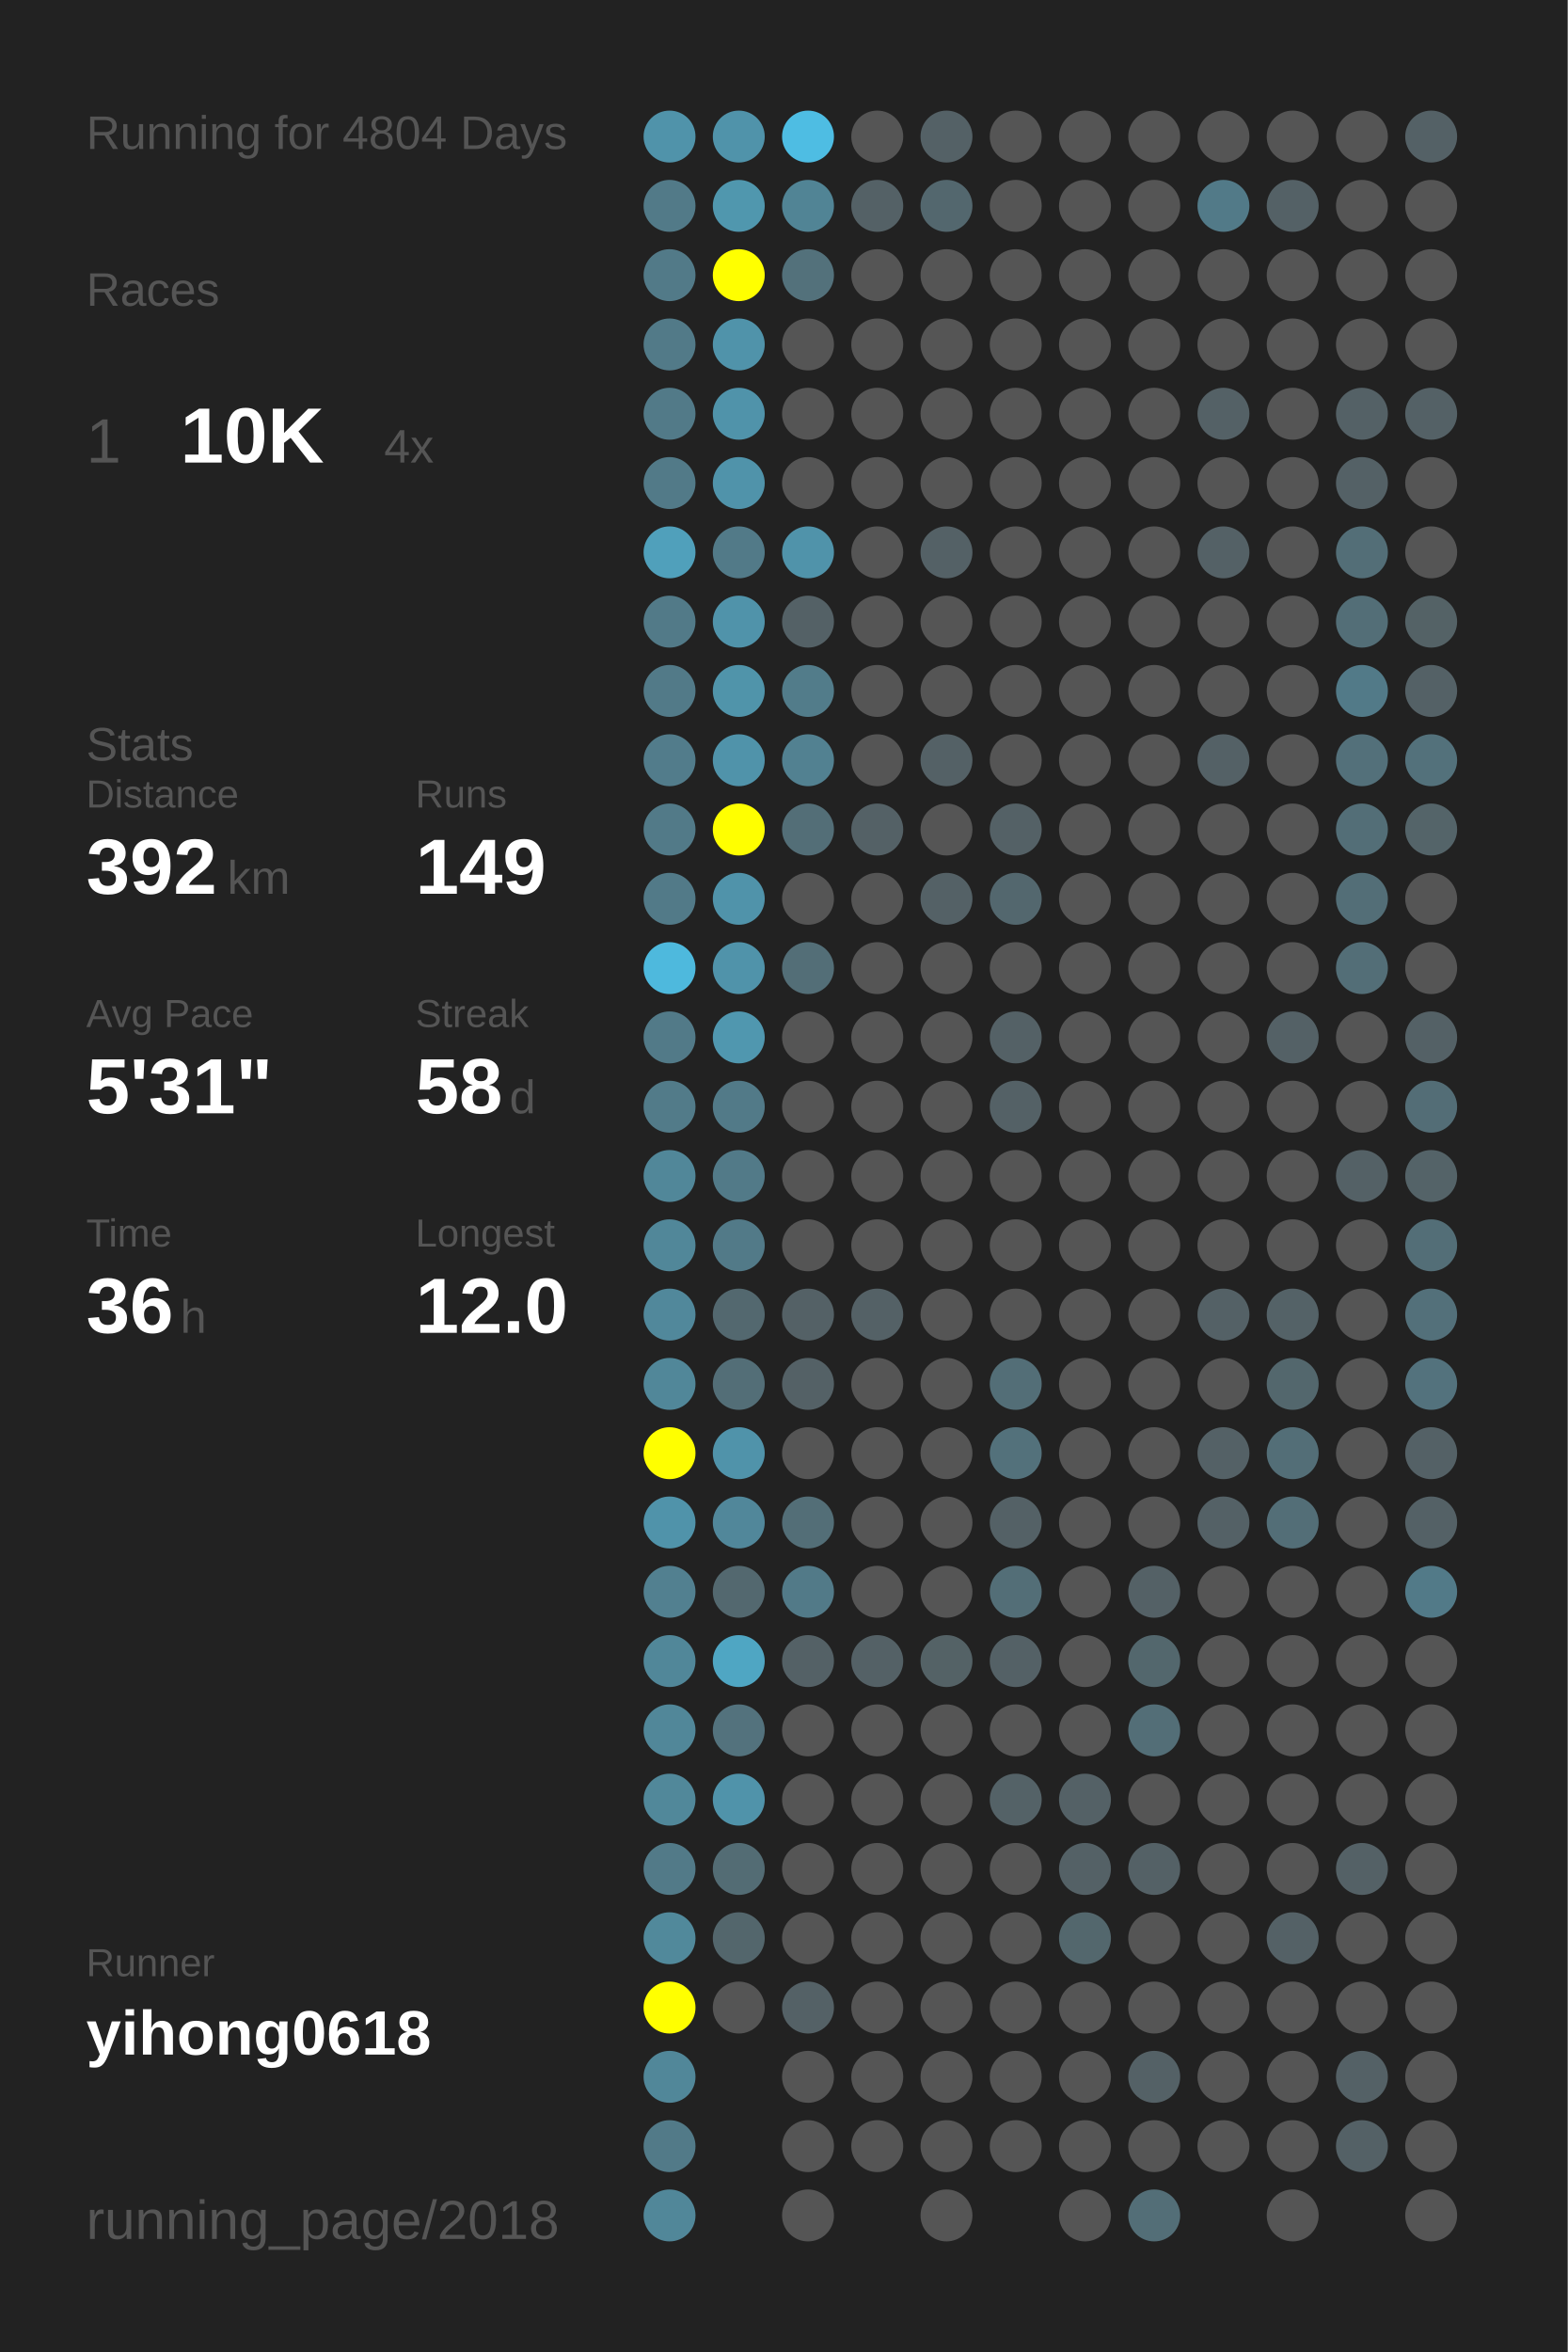
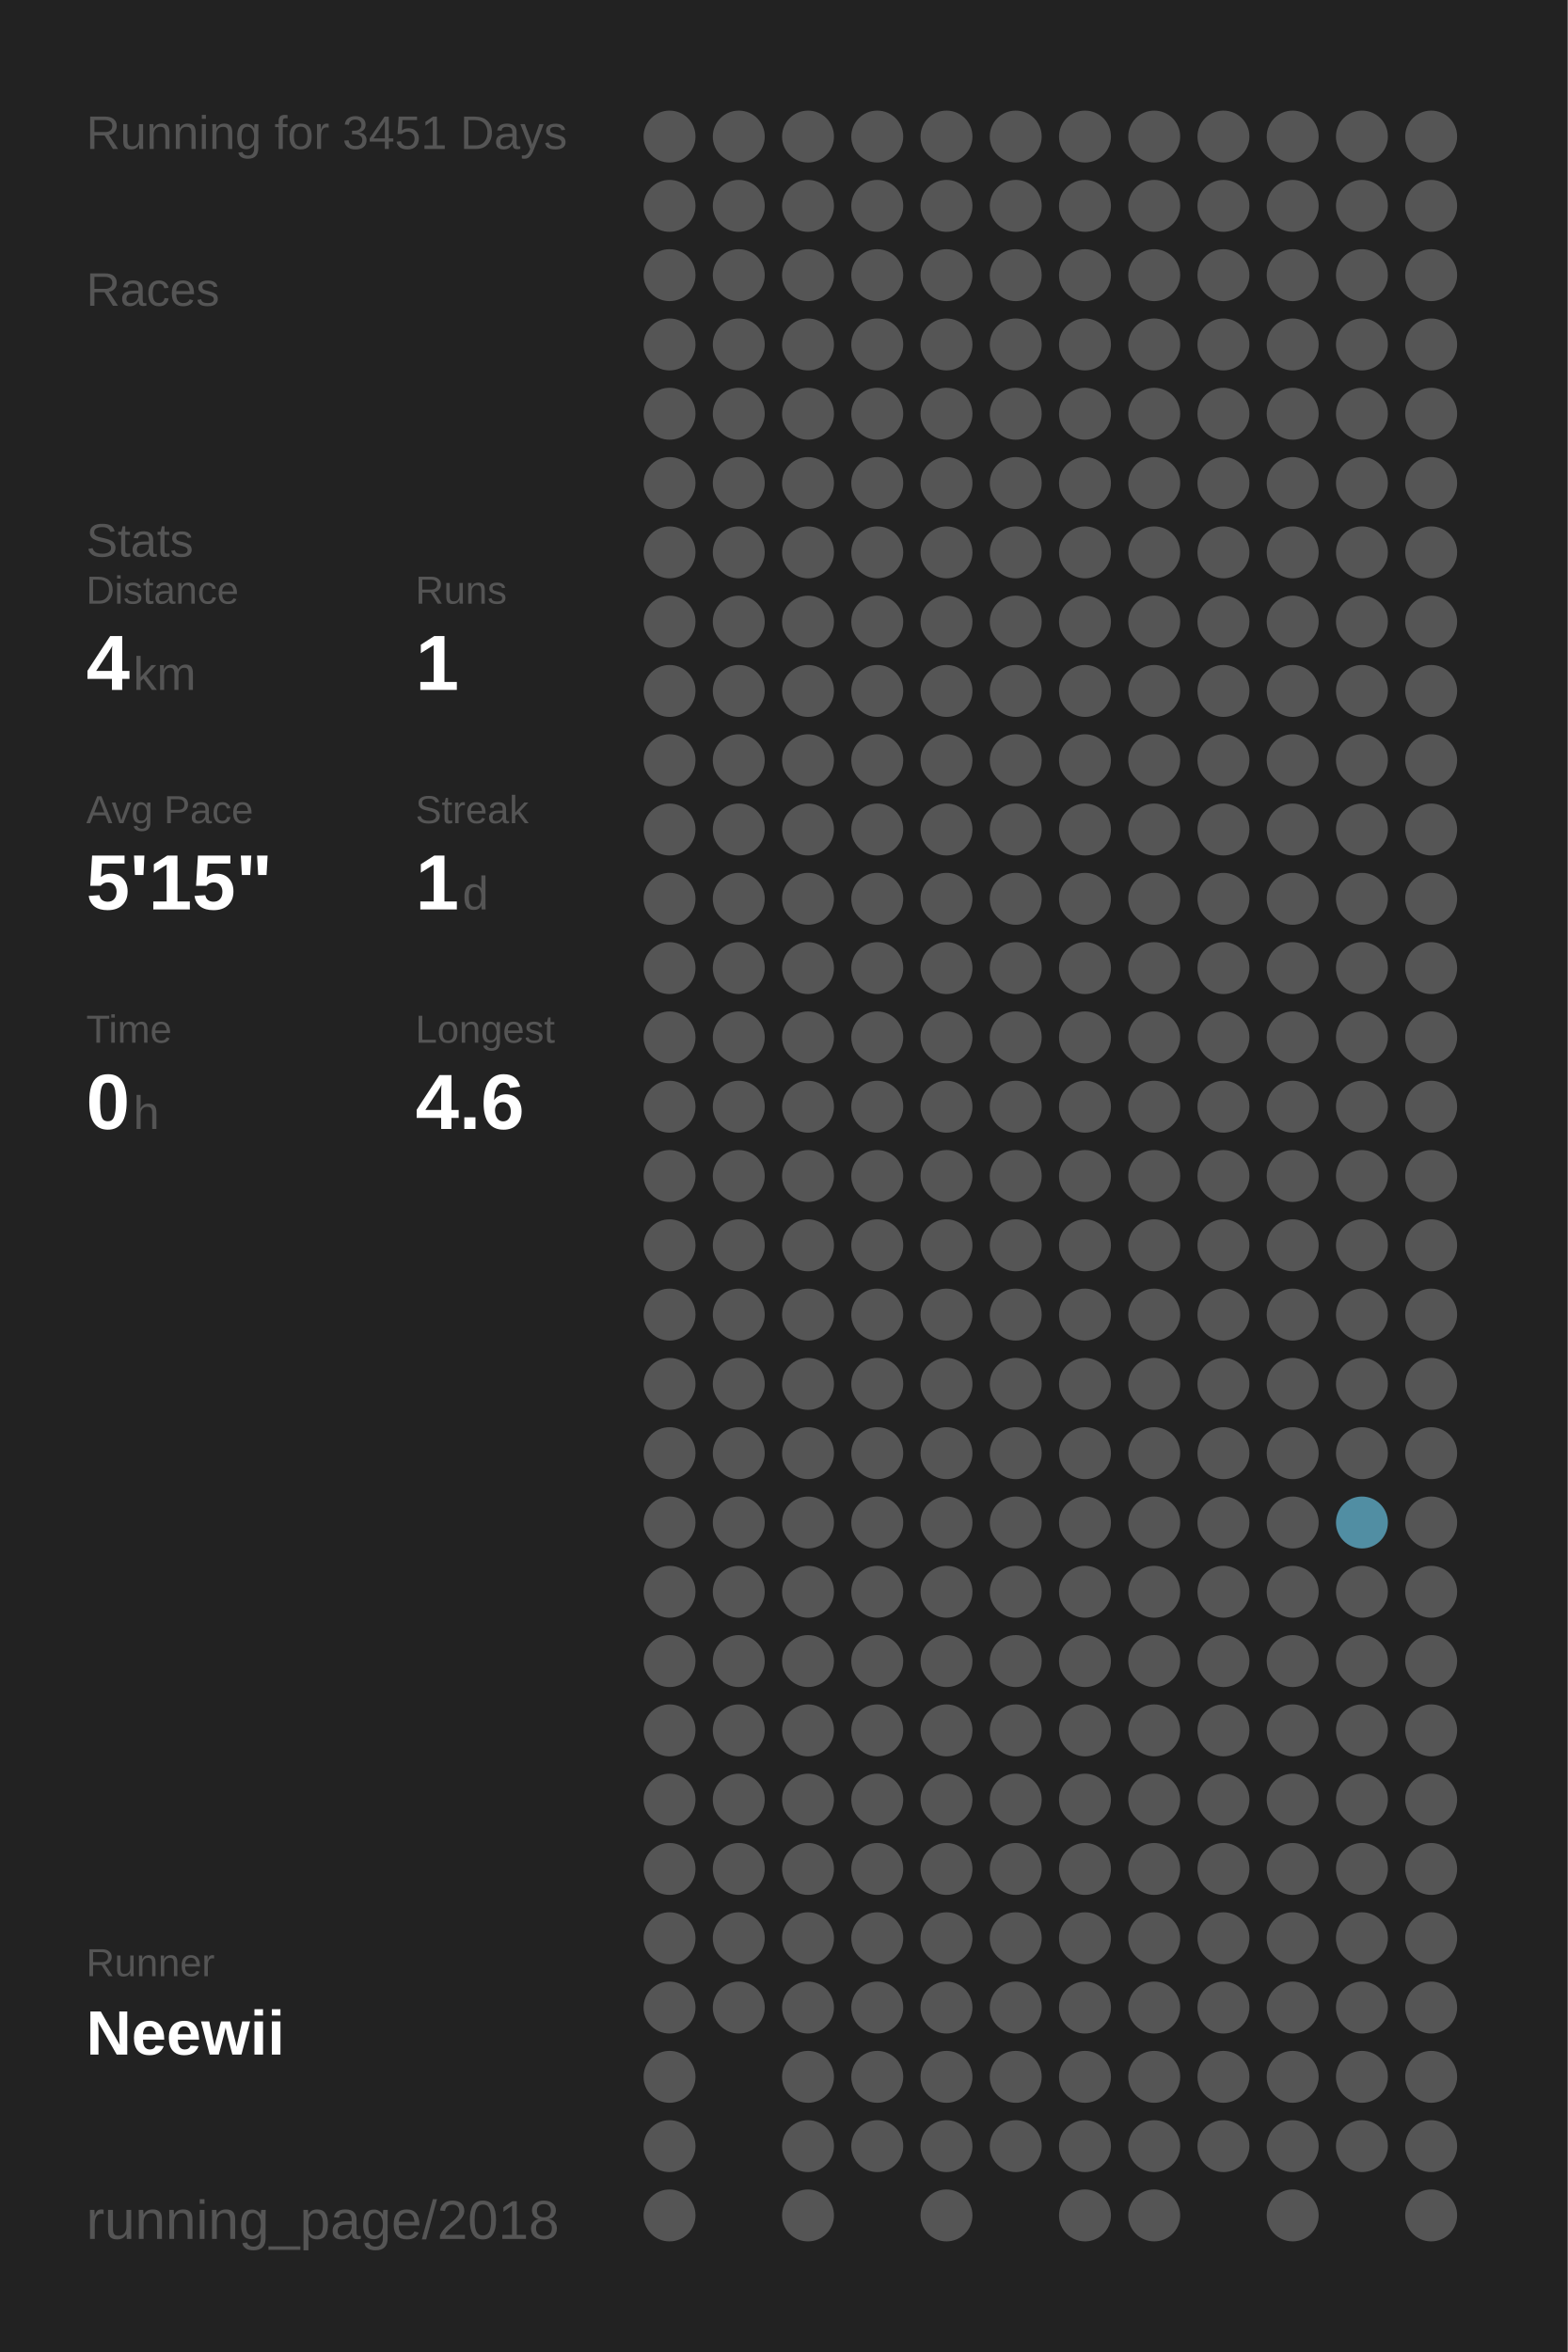
<svg xmlns="http://www.w3.org/2000/svg" baseProfile="full" height="300mm" version="1.1" viewBox="0,0,200,300" width="200mm">
  <defs />
  <rect fill="#222222" height="300" width="200" x="0" y="0" />
-   <text fill="#555555" style="font-size:6px; font-family:Arial;" x="11" y="19">Running for 4804 Days</text>
+   <text fill="#555555" style="font-size:6px; font-family:Arial;" x="11" y="19">Running for 3451 Days</text>
  <text fill="#555555" style="font-size:6px; font-family:Arial;" x="11" y="39">Races</text>
-   <text fill="#555555" style="font-size:8px; font-family:Arial;" x="11" y="59">1</text>
-   <text fill="#FFFFFF" style="font-size:10px; font-family:Arial; font-weight:bold;" x="23" y="59">10K</text>
-   <text fill="#555555" style="font-size:6px; font-family:Arial;" x="49" y="59">4x</text>
-   <text fill="#555555" style="font-size:6px; font-family:Arial;" x="11" y="97">Stats</text>
-   <text fill="#555555" style="font-size:5px; font-family:Arial;" x="11" y="103">Distance</text>
-   <text fill="#FFFFFF" style="font-size:10px; font-family:Arial; font-weight:bold;" x="11" y="114">392</text>
-   <text fill="#555555" style="font-size:6px; font-family:Arial;" x="29" y="114">km</text>
-   <text fill="#555555" style="font-size:5px; font-family:Arial;" x="53" y="103">Runs</text>
-   <text fill="#FFFFFF" style="font-size:10px; font-family:Arial; font-weight:bold;" x="53" y="114">149</text>
-   <text fill="#555555" style="font-size:5px; font-family:Arial;" x="11" y="131">Avg Pace</text>
-   <text fill="#FFFFFF" style="font-size:10px; font-family:Arial; font-weight:bold;" x="11" y="142">5'31"</text>
-   <text fill="#555555" style="font-size:5px; font-family:Arial;" x="53" y="131">Streak</text>
-   <text fill="#FFFFFF" style="font-size:10px; font-family:Arial; font-weight:bold;" x="53" y="142">58</text>
-   <text fill="#555555" style="font-size:6px; font-family:Arial;" x="65" y="142">d</text>
-   <text fill="#555555" style="font-size:5px; font-family:Arial;" x="11" y="159">Time</text>
-   <text fill="#FFFFFF" style="font-size:10px; font-family:Arial; font-weight:bold;" x="11" y="170">36</text>
-   <text fill="#555555" style="font-size:6px; font-family:Arial;" x="23" y="170">h</text>
-   <text fill="#555555" style="font-size:5px; font-family:Arial;" x="53" y="159">Longest</text>
-   <text fill="#FFFFFF" style="font-size:10px; font-family:Arial; font-weight:bold;" x="53" y="170">12.0</text>
+   <text fill="#555555" style="font-size:6px; font-family:Arial;" x="11" y="71">Stats</text>
+   <text fill="#555555" style="font-size:5px; font-family:Arial;" x="11" y="77">Distance</text>
+   <text fill="#FFFFFF" style="font-size:10px; font-family:Arial; font-weight:bold;" x="11" y="88">4</text>
+   <text fill="#555555" style="font-size:6px; font-family:Arial;" x="17" y="88">km</text>
+   <text fill="#555555" style="font-size:5px; font-family:Arial;" x="53" y="77">Runs</text>
+   <text fill="#FFFFFF" style="font-size:10px; font-family:Arial; font-weight:bold;" x="53" y="88">1</text>
+   <text fill="#555555" style="font-size:5px; font-family:Arial;" x="11" y="105">Avg Pace</text>
+   <text fill="#FFFFFF" style="font-size:10px; font-family:Arial; font-weight:bold;" x="11" y="116">5'15"</text>
+   <text fill="#555555" style="font-size:5px; font-family:Arial;" x="53" y="105">Streak</text>
+   <text fill="#FFFFFF" style="font-size:10px; font-family:Arial; font-weight:bold;" x="53" y="116">1</text>
+   <text fill="#555555" style="font-size:6px; font-family:Arial;" x="59" y="116">d</text>
+   <text fill="#555555" style="font-size:5px; font-family:Arial;" x="11" y="133">Time</text>
+   <text fill="#FFFFFF" style="font-size:10px; font-family:Arial; font-weight:bold;" x="11" y="144">0</text>
+   <text fill="#555555" style="font-size:6px; font-family:Arial;" x="17" y="144">h</text>
+   <text fill="#555555" style="font-size:5px; font-family:Arial;" x="53" y="133">Longest</text>
+   <text fill="#FFFFFF" style="font-size:10px; font-family:Arial; font-weight:bold;" x="53" y="144">4.6</text>
  <text fill="#555555" style="font-size:5px; font-family:Arial;" x="11" y="252.065">Runner</text>
-   <text fill="#FFFFFF" style="font-size:8px; font-family:Arial; font-weight:bold;" x="11" y="262.065">yihong0618</text>
+   <text fill="#FFFFFF" style="font-size:8px; font-family:Arial; font-weight:bold;" x="11" y="262.065">Neewii</text>
  <text fill="#555555" style="font-size:7px; font-family:Arial;" x="11" y="285.581">running_page/2018</text>
-   <circle cx="85.417" cy="17.419" fill="#5093aa" r="3.312" />
-   <circle cx="85.417" cy="26.258" fill="#527a88" r="3.312" />
-   <circle cx="85.417" cy="35.097" fill="#527a88" r="3.312" />
-   <circle cx="85.417" cy="43.935" fill="#527a88" r="3.312" />
-   <circle cx="85.417" cy="52.774" fill="#527a88" r="3.312" />
-   <circle cx="85.417" cy="61.613" fill="#527a88" r="3.312" />
-   <circle cx="85.417" cy="70.452" fill="#50a0bb" r="3.312" />
-   <circle cx="85.417" cy="79.29" fill="#527a88" r="3.312" />
-   <circle cx="85.417" cy="88.129" fill="#527a88" r="3.312" />
-   <circle cx="85.417" cy="96.968" fill="#527c8b" r="3.312" />
-   <circle cx="85.417" cy="105.806" fill="#527a88" r="3.312" />
-   <circle cx="85.417" cy="114.645" fill="#527a88" r="3.312" />
-   <circle cx="85.417" cy="123.484" fill="#4eb9dd" r="3.312" />
-   <circle cx="85.417" cy="132.323" fill="#527a88" r="3.312" />
-   <circle cx="85.417" cy="141.161" fill="#527b89" r="3.312" />
-   <circle cx="85.417" cy="150" fill="#518799" r="3.312" />
-   <circle cx="85.417" cy="158.839" fill="#518799" r="3.312" />
-   <circle cx="85.417" cy="167.677" fill="#51889b" r="3.312" />
-   <circle cx="85.417" cy="176.516" fill="#518799" r="3.312" />
-   <circle cx="85.417" cy="185.355" fill="#FFFF00" r="3.312" />
-   <circle cx="85.417" cy="194.194" fill="#5093aa" r="3.312" />
-   <circle cx="85.417" cy="203.032" fill="#528090" r="3.312" />
-   <circle cx="85.417" cy="211.871" fill="#518799" r="3.312" />
-   <circle cx="85.417" cy="220.71" fill="#518799" r="3.312" />
-   <circle cx="85.417" cy="229.548" fill="#51889a" r="3.312" />
-   <circle cx="85.417" cy="238.387" fill="#527a88" r="3.312" />
-   <circle cx="85.417" cy="247.226" fill="#51899b" r="3.312" />
-   <circle cx="85.417" cy="256.065" fill="#FFFF00" r="3.312" />
-   <circle cx="85.417" cy="264.903" fill="#518799" r="3.312" />
-   <circle cx="85.417" cy="273.742" fill="#527a88" r="3.312" />
-   <circle cx="85.417" cy="282.581" fill="#518799" r="3.312" />
-   <circle cx="94.25" cy="17.419" fill="#5093aa" r="3.312" />
-   <circle cx="94.25" cy="26.258" fill="#5097ae" r="3.312" />
-   <circle cx="94.25" cy="35.097" fill="#FFFF00" r="3.312" />
-   <circle cx="94.25" cy="43.935" fill="#5093aa" r="3.312" />
-   <circle cx="94.25" cy="52.774" fill="#5093aa" r="3.312" />
-   <circle cx="94.25" cy="61.613" fill="#5093aa" r="3.312" />
-   <circle cx="94.25" cy="70.452" fill="#527a88" r="3.312" />
-   <circle cx="94.25" cy="79.29" fill="#5093aa" r="3.312" />
-   <circle cx="94.25" cy="88.129" fill="#5094aa" r="3.312" />
-   <circle cx="94.25" cy="96.968" fill="#5093aa" r="3.312" />
-   <circle cx="94.25" cy="105.806" fill="#FFFF00" r="3.312" />
-   <circle cx="94.25" cy="114.645" fill="#5093aa" r="3.312" />
-   <circle cx="94.25" cy="123.484" fill="#5093aa" r="3.312" />
-   <circle cx="94.25" cy="132.323" fill="#5097af" r="3.312" />
-   <circle cx="94.25" cy="141.161" fill="#527a88" r="3.312" />
-   <circle cx="94.25" cy="150" fill="#527a88" r="3.312" />
-   <circle cx="94.25" cy="158.839" fill="#527a88" r="3.312" />
-   <circle cx="94.25" cy="167.677" fill="#53686f" r="3.312" />
-   <circle cx="94.25" cy="176.516" fill="#536e77" r="3.312" />
-   <circle cx="94.25" cy="185.355" fill="#5093aa" r="3.312" />
-   <circle cx="94.25" cy="194.194" fill="#51879a" r="3.312" />
-   <circle cx="94.25" cy="203.032" fill="#53686f" r="3.312" />
-   <circle cx="94.25" cy="211.871" fill="#4fa6c3" r="3.312" />
-   <circle cx="94.25" cy="220.71" fill="#53727d" r="3.312" />
-   <circle cx="94.25" cy="229.548" fill="#5093aa" r="3.312" />
-   <circle cx="94.25" cy="238.387" fill="#536c74" r="3.312" />
-   <circle cx="94.25" cy="247.226" fill="#53666c" r="3.312" />
+   <circle cx="85.417" cy="17.419" fill="#555555" r="3.312" />
+   <circle cx="85.417" cy="26.258" fill="#555555" r="3.312" />
+   <circle cx="85.417" cy="35.097" fill="#555555" r="3.312" />
+   <circle cx="85.417" cy="43.935" fill="#555555" r="3.312" />
+   <circle cx="85.417" cy="52.774" fill="#555555" r="3.312" />
+   <circle cx="85.417" cy="61.613" fill="#555555" r="3.312" />
+   <circle cx="85.417" cy="70.452" fill="#555555" r="3.312" />
+   <circle cx="85.417" cy="79.29" fill="#555555" r="3.312" />
+   <circle cx="85.417" cy="88.129" fill="#555555" r="3.312" />
+   <circle cx="85.417" cy="96.968" fill="#555555" r="3.312" />
+   <circle cx="85.417" cy="105.806" fill="#555555" r="3.312" />
+   <circle cx="85.417" cy="114.645" fill="#555555" r="3.312" />
+   <circle cx="85.417" cy="123.484" fill="#555555" r="3.312" />
+   <circle cx="85.417" cy="132.323" fill="#555555" r="3.312" />
+   <circle cx="85.417" cy="141.161" fill="#555555" r="3.312" />
+   <circle cx="85.417" cy="150" fill="#555555" r="3.312" />
+   <circle cx="85.417" cy="158.839" fill="#555555" r="3.312" />
+   <circle cx="85.417" cy="167.677" fill="#555555" r="3.312" />
+   <circle cx="85.417" cy="176.516" fill="#555555" r="3.312" />
+   <circle cx="85.417" cy="185.355" fill="#555555" r="3.312" />
+   <circle cx="85.417" cy="194.194" fill="#555555" r="3.312" />
+   <circle cx="85.417" cy="203.032" fill="#555555" r="3.312" />
+   <circle cx="85.417" cy="211.871" fill="#555555" r="3.312" />
+   <circle cx="85.417" cy="220.71" fill="#555555" r="3.312" />
+   <circle cx="85.417" cy="229.548" fill="#555555" r="3.312" />
+   <circle cx="85.417" cy="238.387" fill="#555555" r="3.312" />
+   <circle cx="85.417" cy="247.226" fill="#555555" r="3.312" />
+   <circle cx="85.417" cy="256.065" fill="#555555" r="3.312" />
+   <circle cx="85.417" cy="264.903" fill="#555555" r="3.312" />
+   <circle cx="85.417" cy="273.742" fill="#555555" r="3.312" />
+   <circle cx="85.417" cy="282.581" fill="#555555" r="3.312" />
+   <circle cx="94.25" cy="17.419" fill="#555555" r="3.312" />
+   <circle cx="94.25" cy="26.258" fill="#555555" r="3.312" />
+   <circle cx="94.25" cy="35.097" fill="#555555" r="3.312" />
+   <circle cx="94.25" cy="43.935" fill="#555555" r="3.312" />
+   <circle cx="94.25" cy="52.774" fill="#555555" r="3.312" />
+   <circle cx="94.25" cy="61.613" fill="#555555" r="3.312" />
+   <circle cx="94.25" cy="70.452" fill="#555555" r="3.312" />
+   <circle cx="94.25" cy="79.29" fill="#555555" r="3.312" />
+   <circle cx="94.25" cy="88.129" fill="#555555" r="3.312" />
+   <circle cx="94.25" cy="96.968" fill="#555555" r="3.312" />
+   <circle cx="94.25" cy="105.806" fill="#555555" r="3.312" />
+   <circle cx="94.25" cy="114.645" fill="#555555" r="3.312" />
+   <circle cx="94.25" cy="123.484" fill="#555555" r="3.312" />
+   <circle cx="94.25" cy="132.323" fill="#555555" r="3.312" />
+   <circle cx="94.25" cy="141.161" fill="#555555" r="3.312" />
+   <circle cx="94.25" cy="150" fill="#555555" r="3.312" />
+   <circle cx="94.25" cy="158.839" fill="#555555" r="3.312" />
+   <circle cx="94.25" cy="167.677" fill="#555555" r="3.312" />
+   <circle cx="94.25" cy="176.516" fill="#555555" r="3.312" />
+   <circle cx="94.25" cy="185.355" fill="#555555" r="3.312" />
+   <circle cx="94.25" cy="194.194" fill="#555555" r="3.312" />
+   <circle cx="94.25" cy="203.032" fill="#555555" r="3.312" />
+   <circle cx="94.25" cy="211.871" fill="#555555" r="3.312" />
+   <circle cx="94.25" cy="220.71" fill="#555555" r="3.312" />
+   <circle cx="94.25" cy="229.548" fill="#555555" r="3.312" />
+   <circle cx="94.25" cy="238.387" fill="#555555" r="3.312" />
+   <circle cx="94.25" cy="247.226" fill="#555555" r="3.312" />
  <circle cx="94.25" cy="256.065" fill="#555555" r="3.312" />
-   <circle cx="103.083" cy="17.419" fill="#4ebde3" r="3.312" />
-   <circle cx="103.083" cy="26.258" fill="#518495" r="3.312" />
-   <circle cx="103.083" cy="35.097" fill="#53717b" r="3.312" />
+   <circle cx="103.083" cy="17.419" fill="#555555" r="3.312" />
+   <circle cx="103.083" cy="26.258" fill="#555555" r="3.312" />
+   <circle cx="103.083" cy="35.097" fill="#555555" r="3.312" />
  <circle cx="103.083" cy="43.935" fill="#555555" r="3.312" />
  <circle cx="103.083" cy="52.774" fill="#555555" r="3.312" />
  <circle cx="103.083" cy="61.613" fill="#555555" r="3.312" />
-   <circle cx="103.083" cy="70.452" fill="#5093aa" r="3.312" />
-   <circle cx="103.083" cy="79.29" fill="#546166" r="3.312" />
-   <circle cx="103.083" cy="88.129" fill="#527c8a" r="3.312" />
-   <circle cx="103.083" cy="96.968" fill="#528191" r="3.312" />
-   <circle cx="103.083" cy="105.806" fill="#536e77" r="3.312" />
+   <circle cx="103.083" cy="70.452" fill="#555555" r="3.312" />
+   <circle cx="103.083" cy="79.29" fill="#555555" r="3.312" />
+   <circle cx="103.083" cy="88.129" fill="#555555" r="3.312" />
+   <circle cx="103.083" cy="96.968" fill="#555555" r="3.312" />
+   <circle cx="103.083" cy="105.806" fill="#555555" r="3.312" />
  <circle cx="103.083" cy="114.645" fill="#555555" r="3.312" />
-   <circle cx="103.083" cy="123.484" fill="#536e77" r="3.312" />
+   <circle cx="103.083" cy="123.484" fill="#555555" r="3.312" />
  <circle cx="103.083" cy="132.323" fill="#555555" r="3.312" />
  <circle cx="103.083" cy="141.161" fill="#555555" r="3.312" />
  <circle cx="103.083" cy="150" fill="#555555" r="3.312" />
  <circle cx="103.083" cy="158.839" fill="#555555" r="3.312" />
-   <circle cx="103.083" cy="167.677" fill="#546166" r="3.312" />
-   <circle cx="103.083" cy="176.516" fill="#546166" r="3.312" />
+   <circle cx="103.083" cy="167.677" fill="#555555" r="3.312" />
+   <circle cx="103.083" cy="176.516" fill="#555555" r="3.312" />
  <circle cx="103.083" cy="185.355" fill="#555555" r="3.312" />
-   <circle cx="103.083" cy="194.194" fill="#536e77" r="3.312" />
-   <circle cx="103.083" cy="203.032" fill="#527a88" r="3.312" />
-   <circle cx="103.083" cy="211.871" fill="#546166" r="3.312" />
+   <circle cx="103.083" cy="194.194" fill="#555555" r="3.312" />
+   <circle cx="103.083" cy="203.032" fill="#555555" r="3.312" />
+   <circle cx="103.083" cy="211.871" fill="#555555" r="3.312" />
  <circle cx="103.083" cy="220.71" fill="#555555" r="3.312" />
  <circle cx="103.083" cy="229.548" fill="#555555" r="3.312" />
  <circle cx="103.083" cy="238.387" fill="#555555" r="3.312" />
  <circle cx="103.083" cy="247.226" fill="#555555" r="3.312" />
-   <circle cx="103.083" cy="256.065" fill="#546166" r="3.312" />
+   <circle cx="103.083" cy="256.065" fill="#555555" r="3.312" />
  <circle cx="103.083" cy="264.903" fill="#555555" r="3.312" />
  <circle cx="103.083" cy="273.742" fill="#555555" r="3.312" />
  <circle cx="103.083" cy="282.581" fill="#555555" r="3.312" />
  <circle cx="111.917" cy="17.419" fill="#555555" r="3.312" />
-   <circle cx="111.917" cy="26.258" fill="#546166" r="3.312" />
+   <circle cx="111.917" cy="26.258" fill="#555555" r="3.312" />
  <circle cx="111.917" cy="35.097" fill="#555555" r="3.312" />
  <circle cx="111.917" cy="43.935" fill="#555555" r="3.312" />
  <circle cx="111.917" cy="52.774" fill="#555555" r="3.312" />
  <circle cx="111.917" cy="61.613" fill="#555555" r="3.312" />
  <circle cx="111.917" cy="70.452" fill="#555555" r="3.312" />
  <circle cx="111.917" cy="79.29" fill="#555555" r="3.312" />
  <circle cx="111.917" cy="88.129" fill="#555555" r="3.312" />
  <circle cx="111.917" cy="96.968" fill="#555555" r="3.312" />
-   <circle cx="111.917" cy="105.806" fill="#546166" r="3.312" />
+   <circle cx="111.917" cy="105.806" fill="#555555" r="3.312" />
  <circle cx="111.917" cy="114.645" fill="#555555" r="3.312" />
  <circle cx="111.917" cy="123.484" fill="#555555" r="3.312" />
  <circle cx="111.917" cy="132.323" fill="#555555" r="3.312" />
  <circle cx="111.917" cy="141.161" fill="#555555" r="3.312" />
  <circle cx="111.917" cy="150" fill="#555555" r="3.312" />
  <circle cx="111.917" cy="158.839" fill="#555555" r="3.312" />
-   <circle cx="111.917" cy="167.677" fill="#546166" r="3.312" />
+   <circle cx="111.917" cy="167.677" fill="#555555" r="3.312" />
  <circle cx="111.917" cy="176.516" fill="#555555" r="3.312" />
  <circle cx="111.917" cy="185.355" fill="#555555" r="3.312" />
  <circle cx="111.917" cy="194.194" fill="#555555" r="3.312" />
  <circle cx="111.917" cy="203.032" fill="#555555" r="3.312" />
-   <circle cx="111.917" cy="211.871" fill="#546166" r="3.312" />
+   <circle cx="111.917" cy="211.871" fill="#555555" r="3.312" />
  <circle cx="111.917" cy="220.71" fill="#555555" r="3.312" />
  <circle cx="111.917" cy="229.548" fill="#555555" r="3.312" />
  <circle cx="111.917" cy="238.387" fill="#555555" r="3.312" />
  <circle cx="111.917" cy="247.226" fill="#555555" r="3.312" />
  <circle cx="111.917" cy="256.065" fill="#555555" r="3.312" />
  <circle cx="111.917" cy="264.903" fill="#555555" r="3.312" />
  <circle cx="111.917" cy="273.742" fill="#555555" r="3.312" />
-   <circle cx="120.75" cy="17.419" fill="#546166" r="3.312" />
-   <circle cx="120.75" cy="26.258" fill="#53676e" r="3.312" />
+   <circle cx="120.75" cy="17.419" fill="#555555" r="3.312" />
+   <circle cx="120.75" cy="26.258" fill="#555555" r="3.312" />
  <circle cx="120.75" cy="35.097" fill="#555555" r="3.312" />
  <circle cx="120.75" cy="43.935" fill="#555555" r="3.312" />
  <circle cx="120.75" cy="52.774" fill="#555555" r="3.312" />
  <circle cx="120.75" cy="61.613" fill="#555555" r="3.312" />
-   <circle cx="120.75" cy="70.452" fill="#546166" r="3.312" />
+   <circle cx="120.75" cy="70.452" fill="#555555" r="3.312" />
  <circle cx="120.75" cy="79.29" fill="#555555" r="3.312" />
  <circle cx="120.75" cy="88.129" fill="#555555" r="3.312" />
-   <circle cx="120.75" cy="96.968" fill="#546166" r="3.312" />
+   <circle cx="120.75" cy="96.968" fill="#555555" r="3.312" />
  <circle cx="120.75" cy="105.806" fill="#555555" r="3.312" />
-   <circle cx="120.75" cy="114.645" fill="#546166" r="3.312" />
+   <circle cx="120.75" cy="114.645" fill="#555555" r="3.312" />
  <circle cx="120.75" cy="123.484" fill="#555555" r="3.312" />
  <circle cx="120.75" cy="132.323" fill="#555555" r="3.312" />
  <circle cx="120.75" cy="141.161" fill="#555555" r="3.312" />
  <circle cx="120.75" cy="150" fill="#555555" r="3.312" />
  <circle cx="120.75" cy="158.839" fill="#555555" r="3.312" />
  <circle cx="120.75" cy="167.677" fill="#555555" r="3.312" />
  <circle cx="120.75" cy="176.516" fill="#555555" r="3.312" />
  <circle cx="120.75" cy="185.355" fill="#555555" r="3.312" />
  <circle cx="120.75" cy="194.194" fill="#555555" r="3.312" />
  <circle cx="120.75" cy="203.032" fill="#555555" r="3.312" />
-   <circle cx="120.75" cy="211.871" fill="#546266" r="3.312" />
+   <circle cx="120.75" cy="211.871" fill="#555555" r="3.312" />
  <circle cx="120.75" cy="220.71" fill="#555555" r="3.312" />
  <circle cx="120.75" cy="229.548" fill="#555555" r="3.312" />
  <circle cx="120.75" cy="238.387" fill="#555555" r="3.312" />
  <circle cx="120.75" cy="247.226" fill="#555555" r="3.312" />
  <circle cx="120.75" cy="256.065" fill="#555555" r="3.312" />
  <circle cx="120.75" cy="264.903" fill="#555555" r="3.312" />
  <circle cx="120.75" cy="273.742" fill="#555555" r="3.312" />
  <circle cx="120.75" cy="282.581" fill="#555555" r="3.312" />
  <circle cx="129.583" cy="17.419" fill="#555555" r="3.312" />
  <circle cx="129.583" cy="26.258" fill="#555555" r="3.312" />
  <circle cx="129.583" cy="35.097" fill="#555555" r="3.312" />
  <circle cx="129.583" cy="43.935" fill="#555555" r="3.312" />
  <circle cx="129.583" cy="52.774" fill="#555555" r="3.312" />
  <circle cx="129.583" cy="61.613" fill="#555555" r="3.312" />
  <circle cx="129.583" cy="70.452" fill="#555555" r="3.312" />
  <circle cx="129.583" cy="79.29" fill="#555555" r="3.312" />
  <circle cx="129.583" cy="88.129" fill="#555555" r="3.312" />
  <circle cx="129.583" cy="96.968" fill="#555555" r="3.312" />
-   <circle cx="129.583" cy="105.806" fill="#546166" r="3.312" />
-   <circle cx="129.583" cy="114.645" fill="#53676e" r="3.312" />
+   <circle cx="129.583" cy="105.806" fill="#555555" r="3.312" />
+   <circle cx="129.583" cy="114.645" fill="#555555" r="3.312" />
  <circle cx="129.583" cy="123.484" fill="#555555" r="3.312" />
-   <circle cx="129.583" cy="132.323" fill="#546166" r="3.312" />
-   <circle cx="129.583" cy="141.161" fill="#546166" r="3.312" />
+   <circle cx="129.583" cy="132.323" fill="#555555" r="3.312" />
+   <circle cx="129.583" cy="141.161" fill="#555555" r="3.312" />
  <circle cx="129.583" cy="150" fill="#555555" r="3.312" />
  <circle cx="129.583" cy="158.839" fill="#555555" r="3.312" />
  <circle cx="129.583" cy="167.677" fill="#555555" r="3.312" />
-   <circle cx="129.583" cy="176.516" fill="#536e77" r="3.312" />
-   <circle cx="129.583" cy="185.355" fill="#53717b" r="3.312" />
-   <circle cx="129.583" cy="194.194" fill="#546166" r="3.312" />
-   <circle cx="129.583" cy="203.032" fill="#536e77" r="3.312" />
-   <circle cx="129.583" cy="211.871" fill="#546166" r="3.312" />
+   <circle cx="129.583" cy="176.516" fill="#555555" r="3.312" />
+   <circle cx="129.583" cy="185.355" fill="#555555" r="3.312" />
+   <circle cx="129.583" cy="194.194" fill="#555555" r="3.312" />
+   <circle cx="129.583" cy="203.032" fill="#555555" r="3.312" />
+   <circle cx="129.583" cy="211.871" fill="#555555" r="3.312" />
  <circle cx="129.583" cy="220.71" fill="#555555" r="3.312" />
-   <circle cx="129.583" cy="229.548" fill="#546267" r="3.312" />
+   <circle cx="129.583" cy="229.548" fill="#555555" r="3.312" />
  <circle cx="129.583" cy="238.387" fill="#555555" r="3.312" />
  <circle cx="129.583" cy="247.226" fill="#555555" r="3.312" />
  <circle cx="129.583" cy="256.065" fill="#555555" r="3.312" />
  <circle cx="129.583" cy="264.903" fill="#555555" r="3.312" />
  <circle cx="129.583" cy="273.742" fill="#555555" r="3.312" />
  <circle cx="138.417" cy="17.419" fill="#555555" r="3.312" />
  <circle cx="138.417" cy="26.258" fill="#555555" r="3.312" />
  <circle cx="138.417" cy="35.097" fill="#555555" r="3.312" />
  <circle cx="138.417" cy="43.935" fill="#555555" r="3.312" />
  <circle cx="138.417" cy="52.774" fill="#555555" r="3.312" />
  <circle cx="138.417" cy="61.613" fill="#555555" r="3.312" />
  <circle cx="138.417" cy="70.452" fill="#555555" r="3.312" />
  <circle cx="138.417" cy="79.29" fill="#555555" r="3.312" />
  <circle cx="138.417" cy="88.129" fill="#555555" r="3.312" />
  <circle cx="138.417" cy="96.968" fill="#555555" r="3.312" />
  <circle cx="138.417" cy="105.806" fill="#555555" r="3.312" />
  <circle cx="138.417" cy="114.645" fill="#555555" r="3.312" />
  <circle cx="138.417" cy="123.484" fill="#555555" r="3.312" />
  <circle cx="138.417" cy="132.323" fill="#555555" r="3.312" />
  <circle cx="138.417" cy="141.161" fill="#555555" r="3.312" />
  <circle cx="138.417" cy="150" fill="#555555" r="3.312" />
  <circle cx="138.417" cy="158.839" fill="#555555" r="3.312" />
  <circle cx="138.417" cy="167.677" fill="#555555" r="3.312" />
  <circle cx="138.417" cy="176.516" fill="#555555" r="3.312" />
  <circle cx="138.417" cy="185.355" fill="#555555" r="3.312" />
  <circle cx="138.417" cy="194.194" fill="#555555" r="3.312" />
  <circle cx="138.417" cy="203.032" fill="#555555" r="3.312" />
  <circle cx="138.417" cy="211.871" fill="#555555" r="3.312" />
  <circle cx="138.417" cy="220.71" fill="#555555" r="3.312" />
-   <circle cx="138.417" cy="229.548" fill="#546166" r="3.312" />
-   <circle cx="138.417" cy="238.387" fill="#546166" r="3.312" />
-   <circle cx="138.417" cy="247.226" fill="#53676d" r="3.312" />
+   <circle cx="138.417" cy="229.548" fill="#555555" r="3.312" />
+   <circle cx="138.417" cy="238.387" fill="#555555" r="3.312" />
+   <circle cx="138.417" cy="247.226" fill="#555555" r="3.312" />
  <circle cx="138.417" cy="256.065" fill="#555555" r="3.312" />
  <circle cx="138.417" cy="264.903" fill="#555555" r="3.312" />
  <circle cx="138.417" cy="273.742" fill="#555555" r="3.312" />
  <circle cx="138.417" cy="282.581" fill="#555555" r="3.312" />
  <circle cx="147.25" cy="17.419" fill="#555555" r="3.312" />
  <circle cx="147.25" cy="26.258" fill="#555555" r="3.312" />
  <circle cx="147.25" cy="35.097" fill="#555555" r="3.312" />
  <circle cx="147.25" cy="43.935" fill="#555555" r="3.312" />
  <circle cx="147.25" cy="52.774" fill="#555555" r="3.312" />
  <circle cx="147.25" cy="61.613" fill="#555555" r="3.312" />
  <circle cx="147.25" cy="70.452" fill="#555555" r="3.312" />
  <circle cx="147.25" cy="79.29" fill="#555555" r="3.312" />
  <circle cx="147.25" cy="88.129" fill="#555555" r="3.312" />
  <circle cx="147.25" cy="96.968" fill="#555555" r="3.312" />
  <circle cx="147.25" cy="105.806" fill="#555555" r="3.312" />
  <circle cx="147.25" cy="114.645" fill="#555555" r="3.312" />
  <circle cx="147.25" cy="123.484" fill="#555555" r="3.312" />
  <circle cx="147.25" cy="132.323" fill="#555555" r="3.312" />
  <circle cx="147.25" cy="141.161" fill="#555555" r="3.312" />
  <circle cx="147.25" cy="150" fill="#555555" r="3.312" />
  <circle cx="147.25" cy="158.839" fill="#555555" r="3.312" />
  <circle cx="147.25" cy="167.677" fill="#555555" r="3.312" />
  <circle cx="147.25" cy="176.516" fill="#555555" r="3.312" />
  <circle cx="147.25" cy="185.355" fill="#555555" r="3.312" />
  <circle cx="147.25" cy="194.194" fill="#555555" r="3.312" />
-   <circle cx="147.25" cy="203.032" fill="#546166" r="3.312" />
-   <circle cx="147.25" cy="211.871" fill="#53676d" r="3.312" />
-   <circle cx="147.25" cy="220.71" fill="#536e77" r="3.312" />
+   <circle cx="147.25" cy="203.032" fill="#555555" r="3.312" />
+   <circle cx="147.25" cy="211.871" fill="#555555" r="3.312" />
+   <circle cx="147.25" cy="220.71" fill="#555555" r="3.312" />
  <circle cx="147.25" cy="229.548" fill="#555555" r="3.312" />
-   <circle cx="147.25" cy="238.387" fill="#546166" r="3.312" />
+   <circle cx="147.25" cy="238.387" fill="#555555" r="3.312" />
  <circle cx="147.25" cy="247.226" fill="#555555" r="3.312" />
  <circle cx="147.25" cy="256.065" fill="#555555" r="3.312" />
-   <circle cx="147.25" cy="264.903" fill="#546166" r="3.312" />
+   <circle cx="147.25" cy="264.903" fill="#555555" r="3.312" />
  <circle cx="147.25" cy="273.742" fill="#555555" r="3.312" />
-   <circle cx="147.25" cy="282.581" fill="#536e77" r="3.312" />
+   <circle cx="147.25" cy="282.581" fill="#555555" r="3.312" />
  <circle cx="156.083" cy="17.419" fill="#555555" r="3.312" />
-   <circle cx="156.083" cy="26.258" fill="#527a88" r="3.312" />
+   <circle cx="156.083" cy="26.258" fill="#555555" r="3.312" />
  <circle cx="156.083" cy="35.097" fill="#555555" r="3.312" />
  <circle cx="156.083" cy="43.935" fill="#555555" r="3.312" />
-   <circle cx="156.083" cy="52.774" fill="#546166" r="3.312" />
+   <circle cx="156.083" cy="52.774" fill="#555555" r="3.312" />
  <circle cx="156.083" cy="61.613" fill="#555555" r="3.312" />
-   <circle cx="156.083" cy="70.452" fill="#546166" r="3.312" />
+   <circle cx="156.083" cy="70.452" fill="#555555" r="3.312" />
  <circle cx="156.083" cy="79.29" fill="#555555" r="3.312" />
  <circle cx="156.083" cy="88.129" fill="#555555" r="3.312" />
-   <circle cx="156.083" cy="96.968" fill="#546166" r="3.312" />
+   <circle cx="156.083" cy="96.968" fill="#555555" r="3.312" />
  <circle cx="156.083" cy="105.806" fill="#555555" r="3.312" />
  <circle cx="156.083" cy="114.645" fill="#555555" r="3.312" />
  <circle cx="156.083" cy="123.484" fill="#555555" r="3.312" />
  <circle cx="156.083" cy="132.323" fill="#555555" r="3.312" />
  <circle cx="156.083" cy="141.161" fill="#555555" r="3.312" />
  <circle cx="156.083" cy="150" fill="#555555" r="3.312" />
  <circle cx="156.083" cy="158.839" fill="#555555" r="3.312" />
-   <circle cx="156.083" cy="167.677" fill="#546166" r="3.312" />
+   <circle cx="156.083" cy="167.677" fill="#555555" r="3.312" />
  <circle cx="156.083" cy="176.516" fill="#555555" r="3.312" />
-   <circle cx="156.083" cy="185.355" fill="#546166" r="3.312" />
-   <circle cx="156.083" cy="194.194" fill="#546166" r="3.312" />
+   <circle cx="156.083" cy="185.355" fill="#555555" r="3.312" />
+   <circle cx="156.083" cy="194.194" fill="#555555" r="3.312" />
  <circle cx="156.083" cy="203.032" fill="#555555" r="3.312" />
  <circle cx="156.083" cy="211.871" fill="#555555" r="3.312" />
  <circle cx="156.083" cy="220.71" fill="#555555" r="3.312" />
  <circle cx="156.083" cy="229.548" fill="#555555" r="3.312" />
  <circle cx="156.083" cy="238.387" fill="#555555" r="3.312" />
  <circle cx="156.083" cy="247.226" fill="#555555" r="3.312" />
  <circle cx="156.083" cy="256.065" fill="#555555" r="3.312" />
  <circle cx="156.083" cy="264.903" fill="#555555" r="3.312" />
  <circle cx="156.083" cy="273.742" fill="#555555" r="3.312" />
  <circle cx="164.917" cy="17.419" fill="#555555" r="3.312" />
-   <circle cx="164.917" cy="26.258" fill="#546166" r="3.312" />
+   <circle cx="164.917" cy="26.258" fill="#555555" r="3.312" />
  <circle cx="164.917" cy="35.097" fill="#555555" r="3.312" />
  <circle cx="164.917" cy="43.935" fill="#555555" r="3.312" />
  <circle cx="164.917" cy="52.774" fill="#555555" r="3.312" />
  <circle cx="164.917" cy="61.613" fill="#555555" r="3.312" />
  <circle cx="164.917" cy="70.452" fill="#555555" r="3.312" />
  <circle cx="164.917" cy="79.29" fill="#555555" r="3.312" />
  <circle cx="164.917" cy="88.129" fill="#555555" r="3.312" />
  <circle cx="164.917" cy="96.968" fill="#555555" r="3.312" />
  <circle cx="164.917" cy="105.806" fill="#555555" r="3.312" />
  <circle cx="164.917" cy="114.645" fill="#555555" r="3.312" />
  <circle cx="164.917" cy="123.484" fill="#555555" r="3.312" />
-   <circle cx="164.917" cy="132.323" fill="#546166" r="3.312" />
+   <circle cx="164.917" cy="132.323" fill="#555555" r="3.312" />
  <circle cx="164.917" cy="141.161" fill="#555555" r="3.312" />
  <circle cx="164.917" cy="150" fill="#555555" r="3.312" />
  <circle cx="164.917" cy="158.839" fill="#555555" r="3.312" />
-   <circle cx="164.917" cy="167.677" fill="#546267" r="3.312" />
-   <circle cx="164.917" cy="176.516" fill="#53676d" r="3.312" />
-   <circle cx="164.917" cy="185.355" fill="#536e77" r="3.312" />
-   <circle cx="164.917" cy="194.194" fill="#536e77" r="3.312" />
+   <circle cx="164.917" cy="167.677" fill="#555555" r="3.312" />
+   <circle cx="164.917" cy="176.516" fill="#555555" r="3.312" />
+   <circle cx="164.917" cy="185.355" fill="#555555" r="3.312" />
+   <circle cx="164.917" cy="194.194" fill="#555555" r="3.312" />
  <circle cx="164.917" cy="203.032" fill="#555555" r="3.312" />
  <circle cx="164.917" cy="211.871" fill="#555555" r="3.312" />
  <circle cx="164.917" cy="220.71" fill="#555555" r="3.312" />
  <circle cx="164.917" cy="229.548" fill="#555555" r="3.312" />
  <circle cx="164.917" cy="238.387" fill="#555555" r="3.312" />
-   <circle cx="164.917" cy="247.226" fill="#546166" r="3.312" />
+   <circle cx="164.917" cy="247.226" fill="#555555" r="3.312" />
  <circle cx="164.917" cy="256.065" fill="#555555" r="3.312" />
  <circle cx="164.917" cy="264.903" fill="#555555" r="3.312" />
  <circle cx="164.917" cy="273.742" fill="#555555" r="3.312" />
  <circle cx="164.917" cy="282.581" fill="#555555" r="3.312" />
  <circle cx="173.75" cy="17.419" fill="#555555" r="3.312" />
  <circle cx="173.75" cy="26.258" fill="#555555" r="3.312" />
  <circle cx="173.75" cy="35.097" fill="#555555" r="3.312" />
  <circle cx="173.75" cy="43.935" fill="#555555" r="3.312" />
-   <circle cx="173.75" cy="52.774" fill="#546166" r="3.312" />
-   <circle cx="173.75" cy="61.613" fill="#546166" r="3.312" />
-   <circle cx="173.75" cy="70.452" fill="#536e77" r="3.312" />
-   <circle cx="173.75" cy="79.29" fill="#536e77" r="3.312" />
-   <circle cx="173.75" cy="88.129" fill="#527a88" r="3.312" />
-   <circle cx="173.75" cy="96.968" fill="#53707a" r="3.312" />
-   <circle cx="173.75" cy="105.806" fill="#536e77" r="3.312" />
-   <circle cx="173.75" cy="114.645" fill="#536e77" r="3.312" />
-   <circle cx="173.75" cy="123.484" fill="#536e77" r="3.312" />
+   <circle cx="173.75" cy="52.774" fill="#555555" r="3.312" />
+   <circle cx="173.75" cy="61.613" fill="#555555" r="3.312" />
+   <circle cx="173.75" cy="70.452" fill="#555555" r="3.312" />
+   <circle cx="173.75" cy="79.29" fill="#555555" r="3.312" />
+   <circle cx="173.75" cy="88.129" fill="#555555" r="3.312" />
+   <circle cx="173.75" cy="96.968" fill="#555555" r="3.312" />
+   <circle cx="173.75" cy="105.806" fill="#555555" r="3.312" />
+   <circle cx="173.75" cy="114.645" fill="#555555" r="3.312" />
+   <circle cx="173.75" cy="123.484" fill="#555555" r="3.312" />
  <circle cx="173.75" cy="132.323" fill="#555555" r="3.312" />
  <circle cx="173.75" cy="141.161" fill="#555555" r="3.312" />
-   <circle cx="173.75" cy="150" fill="#546166" r="3.312" />
+   <circle cx="173.75" cy="150" fill="#555555" r="3.312" />
  <circle cx="173.75" cy="158.839" fill="#555555" r="3.312" />
  <circle cx="173.75" cy="167.677" fill="#555555" r="3.312" />
  <circle cx="173.75" cy="176.516" fill="#555555" r="3.312" />
  <circle cx="173.75" cy="185.355" fill="#555555" r="3.312" />
-   <circle cx="173.75" cy="194.194" fill="#555555" r="3.312" />
+   <circle cx="173.75" cy="194.194" fill="#518ea3" r="3.312" />
  <circle cx="173.75" cy="203.032" fill="#555555" r="3.312" />
  <circle cx="173.75" cy="211.871" fill="#555555" r="3.312" />
  <circle cx="173.75" cy="220.71" fill="#555555" r="3.312" />
  <circle cx="173.75" cy="229.548" fill="#555555" r="3.312" />
-   <circle cx="173.75" cy="238.387" fill="#546166" r="3.312" />
+   <circle cx="173.75" cy="238.387" fill="#555555" r="3.312" />
  <circle cx="173.75" cy="247.226" fill="#555555" r="3.312" />
  <circle cx="173.75" cy="256.065" fill="#555555" r="3.312" />
-   <circle cx="173.75" cy="264.903" fill="#546166" r="3.312" />
-   <circle cx="173.75" cy="273.742" fill="#546166" r="3.312" />
-   <circle cx="182.583" cy="17.419" fill="#546166" r="3.312" />
+   <circle cx="173.75" cy="264.903" fill="#555555" r="3.312" />
+   <circle cx="173.75" cy="273.742" fill="#555555" r="3.312" />
+   <circle cx="182.583" cy="17.419" fill="#555555" r="3.312" />
  <circle cx="182.583" cy="26.258" fill="#555555" r="3.312" />
  <circle cx="182.583" cy="35.097" fill="#555555" r="3.312" />
  <circle cx="182.583" cy="43.935" fill="#555555" r="3.312" />
-   <circle cx="182.583" cy="52.774" fill="#546166" r="3.312" />
+   <circle cx="182.583" cy="52.774" fill="#555555" r="3.312" />
  <circle cx="182.583" cy="61.613" fill="#555555" r="3.312" />
  <circle cx="182.583" cy="70.452" fill="#555555" r="3.312" />
-   <circle cx="182.583" cy="79.29" fill="#546266" r="3.312" />
-   <circle cx="182.583" cy="88.129" fill="#546166" r="3.312" />
-   <circle cx="182.583" cy="96.968" fill="#53717b" r="3.312" />
-   <circle cx="182.583" cy="105.806" fill="#546469" r="3.312" />
+   <circle cx="182.583" cy="79.29" fill="#555555" r="3.312" />
+   <circle cx="182.583" cy="88.129" fill="#555555" r="3.312" />
+   <circle cx="182.583" cy="96.968" fill="#555555" r="3.312" />
+   <circle cx="182.583" cy="105.806" fill="#555555" r="3.312" />
  <circle cx="182.583" cy="114.645" fill="#555555" r="3.312" />
  <circle cx="182.583" cy="123.484" fill="#555555" r="3.312" />
-   <circle cx="182.583" cy="132.323" fill="#546166" r="3.312" />
-   <circle cx="182.583" cy="141.161" fill="#536d76" r="3.312" />
-   <circle cx="182.583" cy="150" fill="#546368" r="3.312" />
-   <circle cx="182.583" cy="158.839" fill="#536e77" r="3.312" />
-   <circle cx="182.583" cy="167.677" fill="#53707a" r="3.312" />
-   <circle cx="182.583" cy="176.516" fill="#53727d" r="3.312" />
-   <circle cx="182.583" cy="185.355" fill="#546166" r="3.312" />
-   <circle cx="182.583" cy="194.194" fill="#546166" r="3.312" />
-   <circle cx="182.583" cy="203.032" fill="#527a88" r="3.312" />
+   <circle cx="182.583" cy="132.323" fill="#555555" r="3.312" />
+   <circle cx="182.583" cy="141.161" fill="#555555" r="3.312" />
+   <circle cx="182.583" cy="150" fill="#555555" r="3.312" />
+   <circle cx="182.583" cy="158.839" fill="#555555" r="3.312" />
+   <circle cx="182.583" cy="167.677" fill="#555555" r="3.312" />
+   <circle cx="182.583" cy="176.516" fill="#555555" r="3.312" />
+   <circle cx="182.583" cy="185.355" fill="#555555" r="3.312" />
+   <circle cx="182.583" cy="194.194" fill="#555555" r="3.312" />
+   <circle cx="182.583" cy="203.032" fill="#555555" r="3.312" />
  <circle cx="182.583" cy="211.871" fill="#555555" r="3.312" />
  <circle cx="182.583" cy="220.71" fill="#555555" r="3.312" />
  <circle cx="182.583" cy="229.548" fill="#555555" r="3.312" />
  <circle cx="182.583" cy="238.387" fill="#555555" r="3.312" />
  <circle cx="182.583" cy="247.226" fill="#555555" r="3.312" />
  <circle cx="182.583" cy="256.065" fill="#555555" r="3.312" />
  <circle cx="182.583" cy="264.903" fill="#555555" r="3.312" />
  <circle cx="182.583" cy="273.742" fill="#555555" r="3.312" />
  <circle cx="182.583" cy="282.581" fill="#555555" r="3.312" />
</svg>
